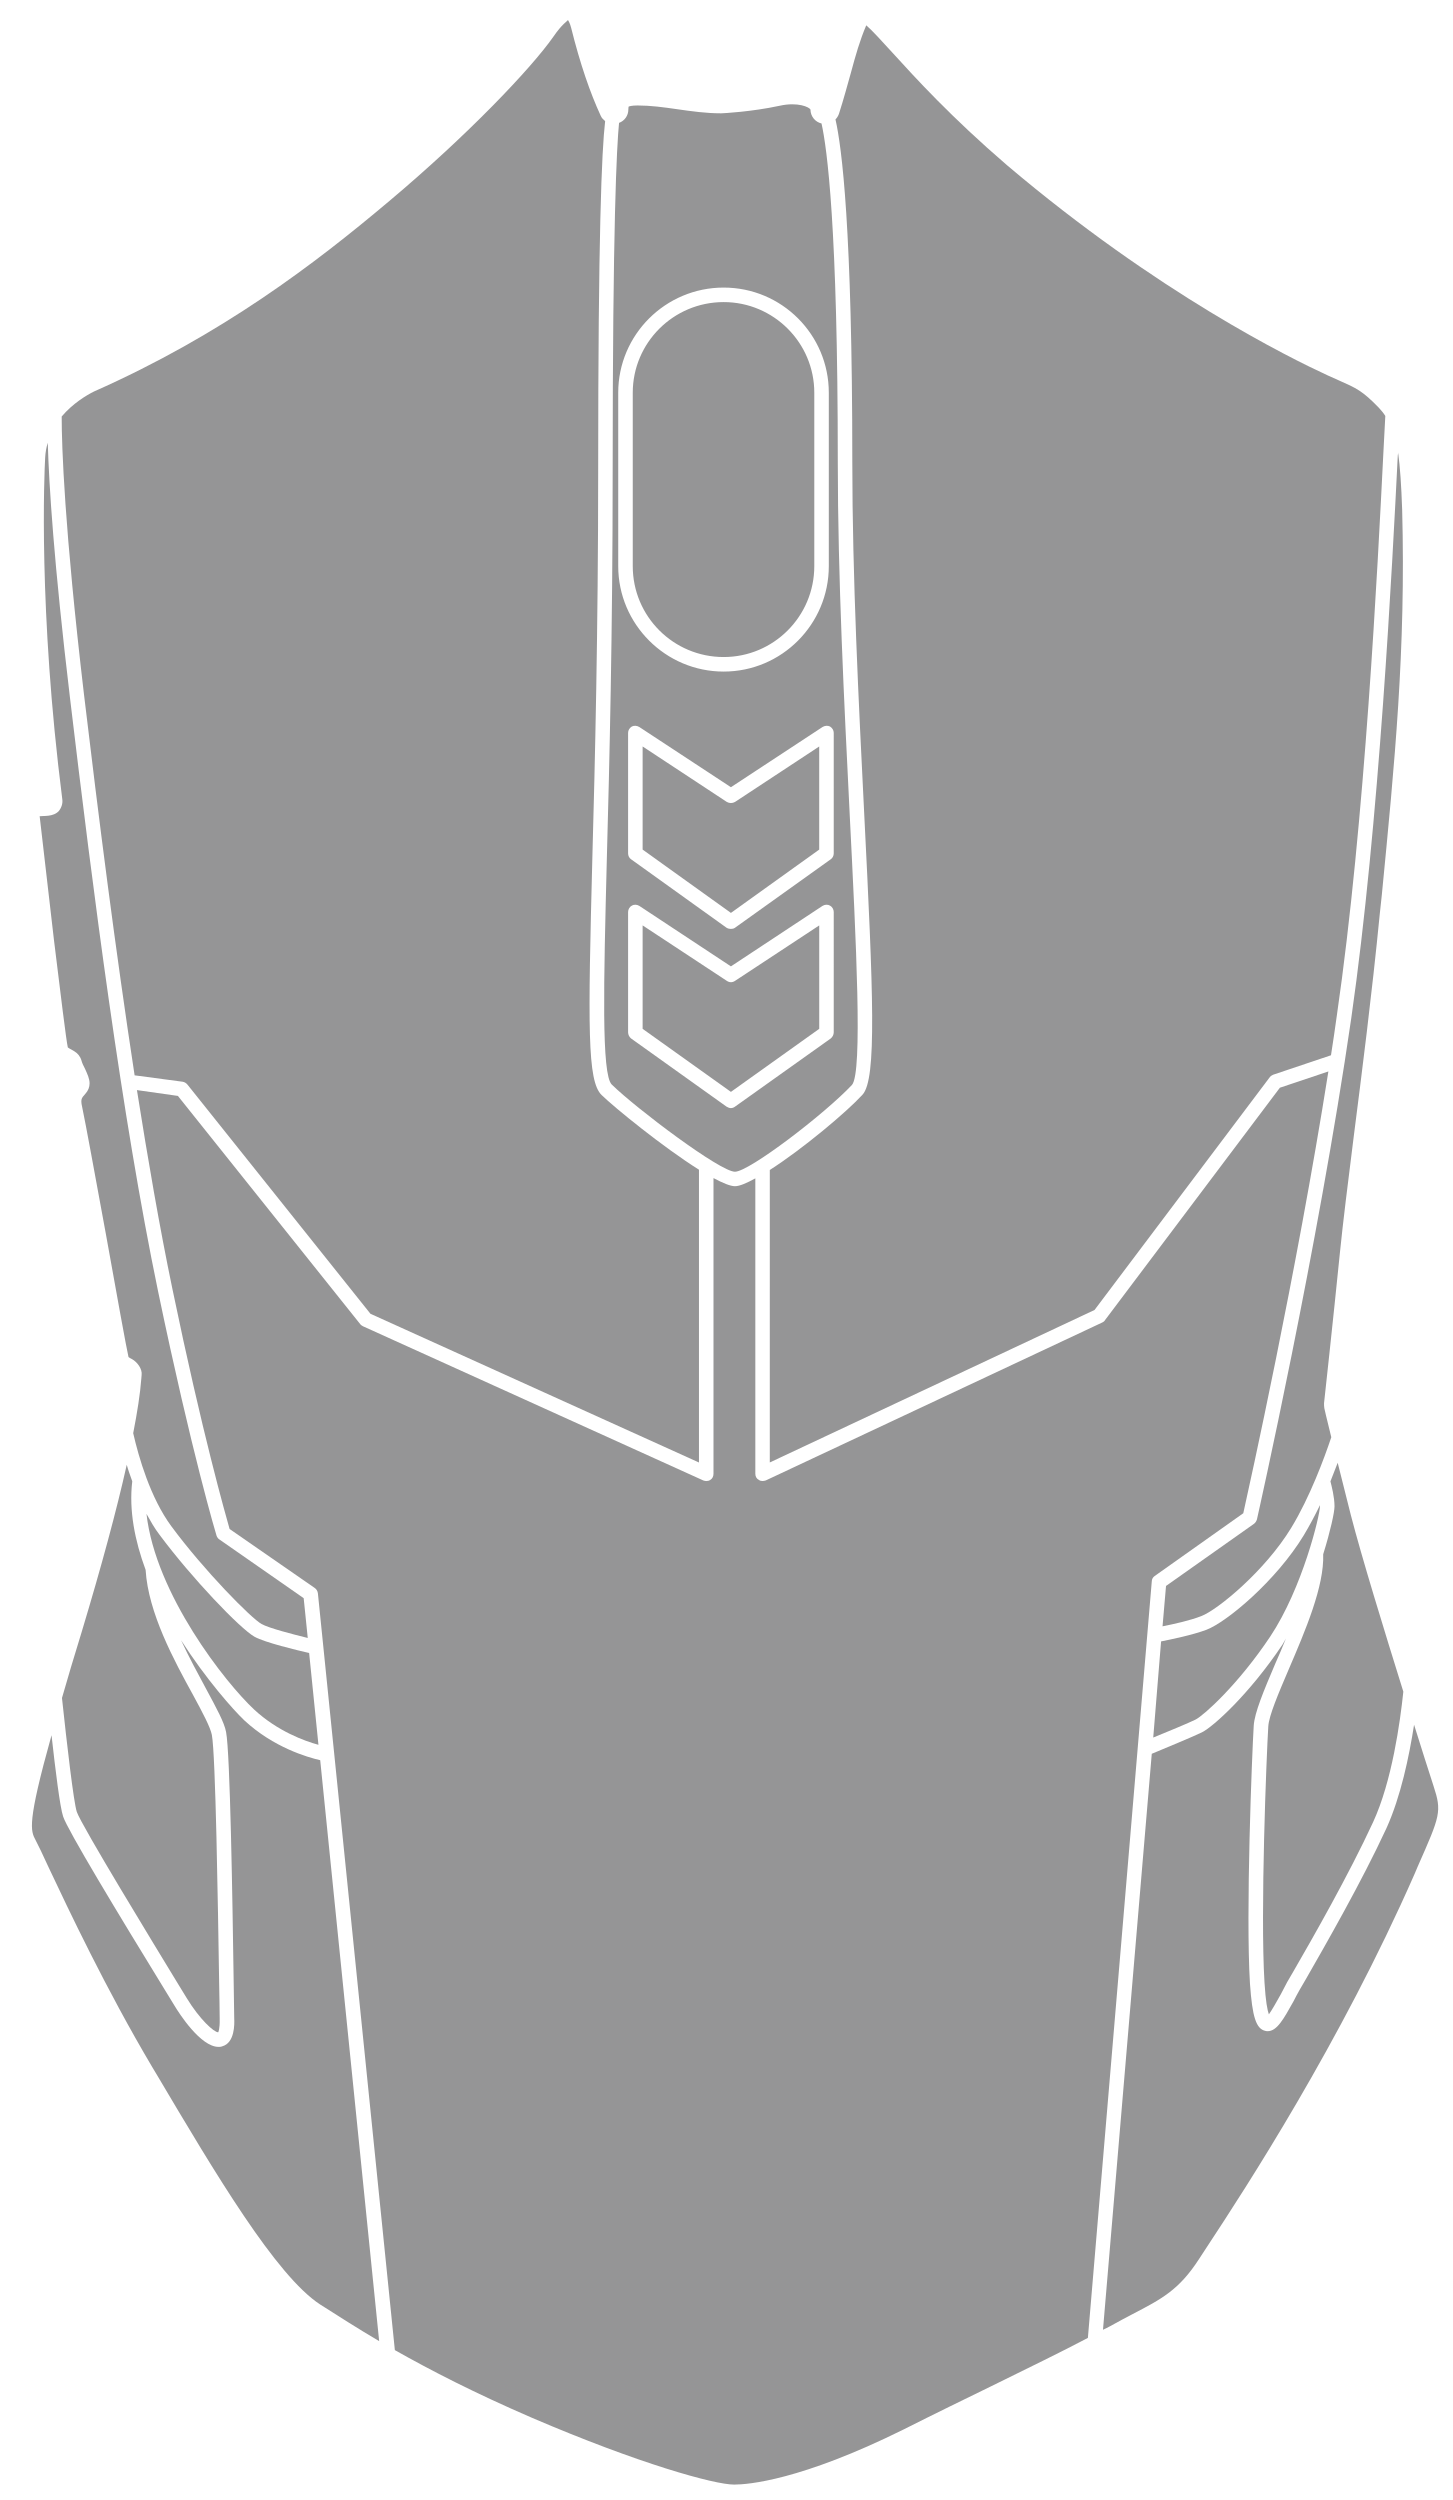
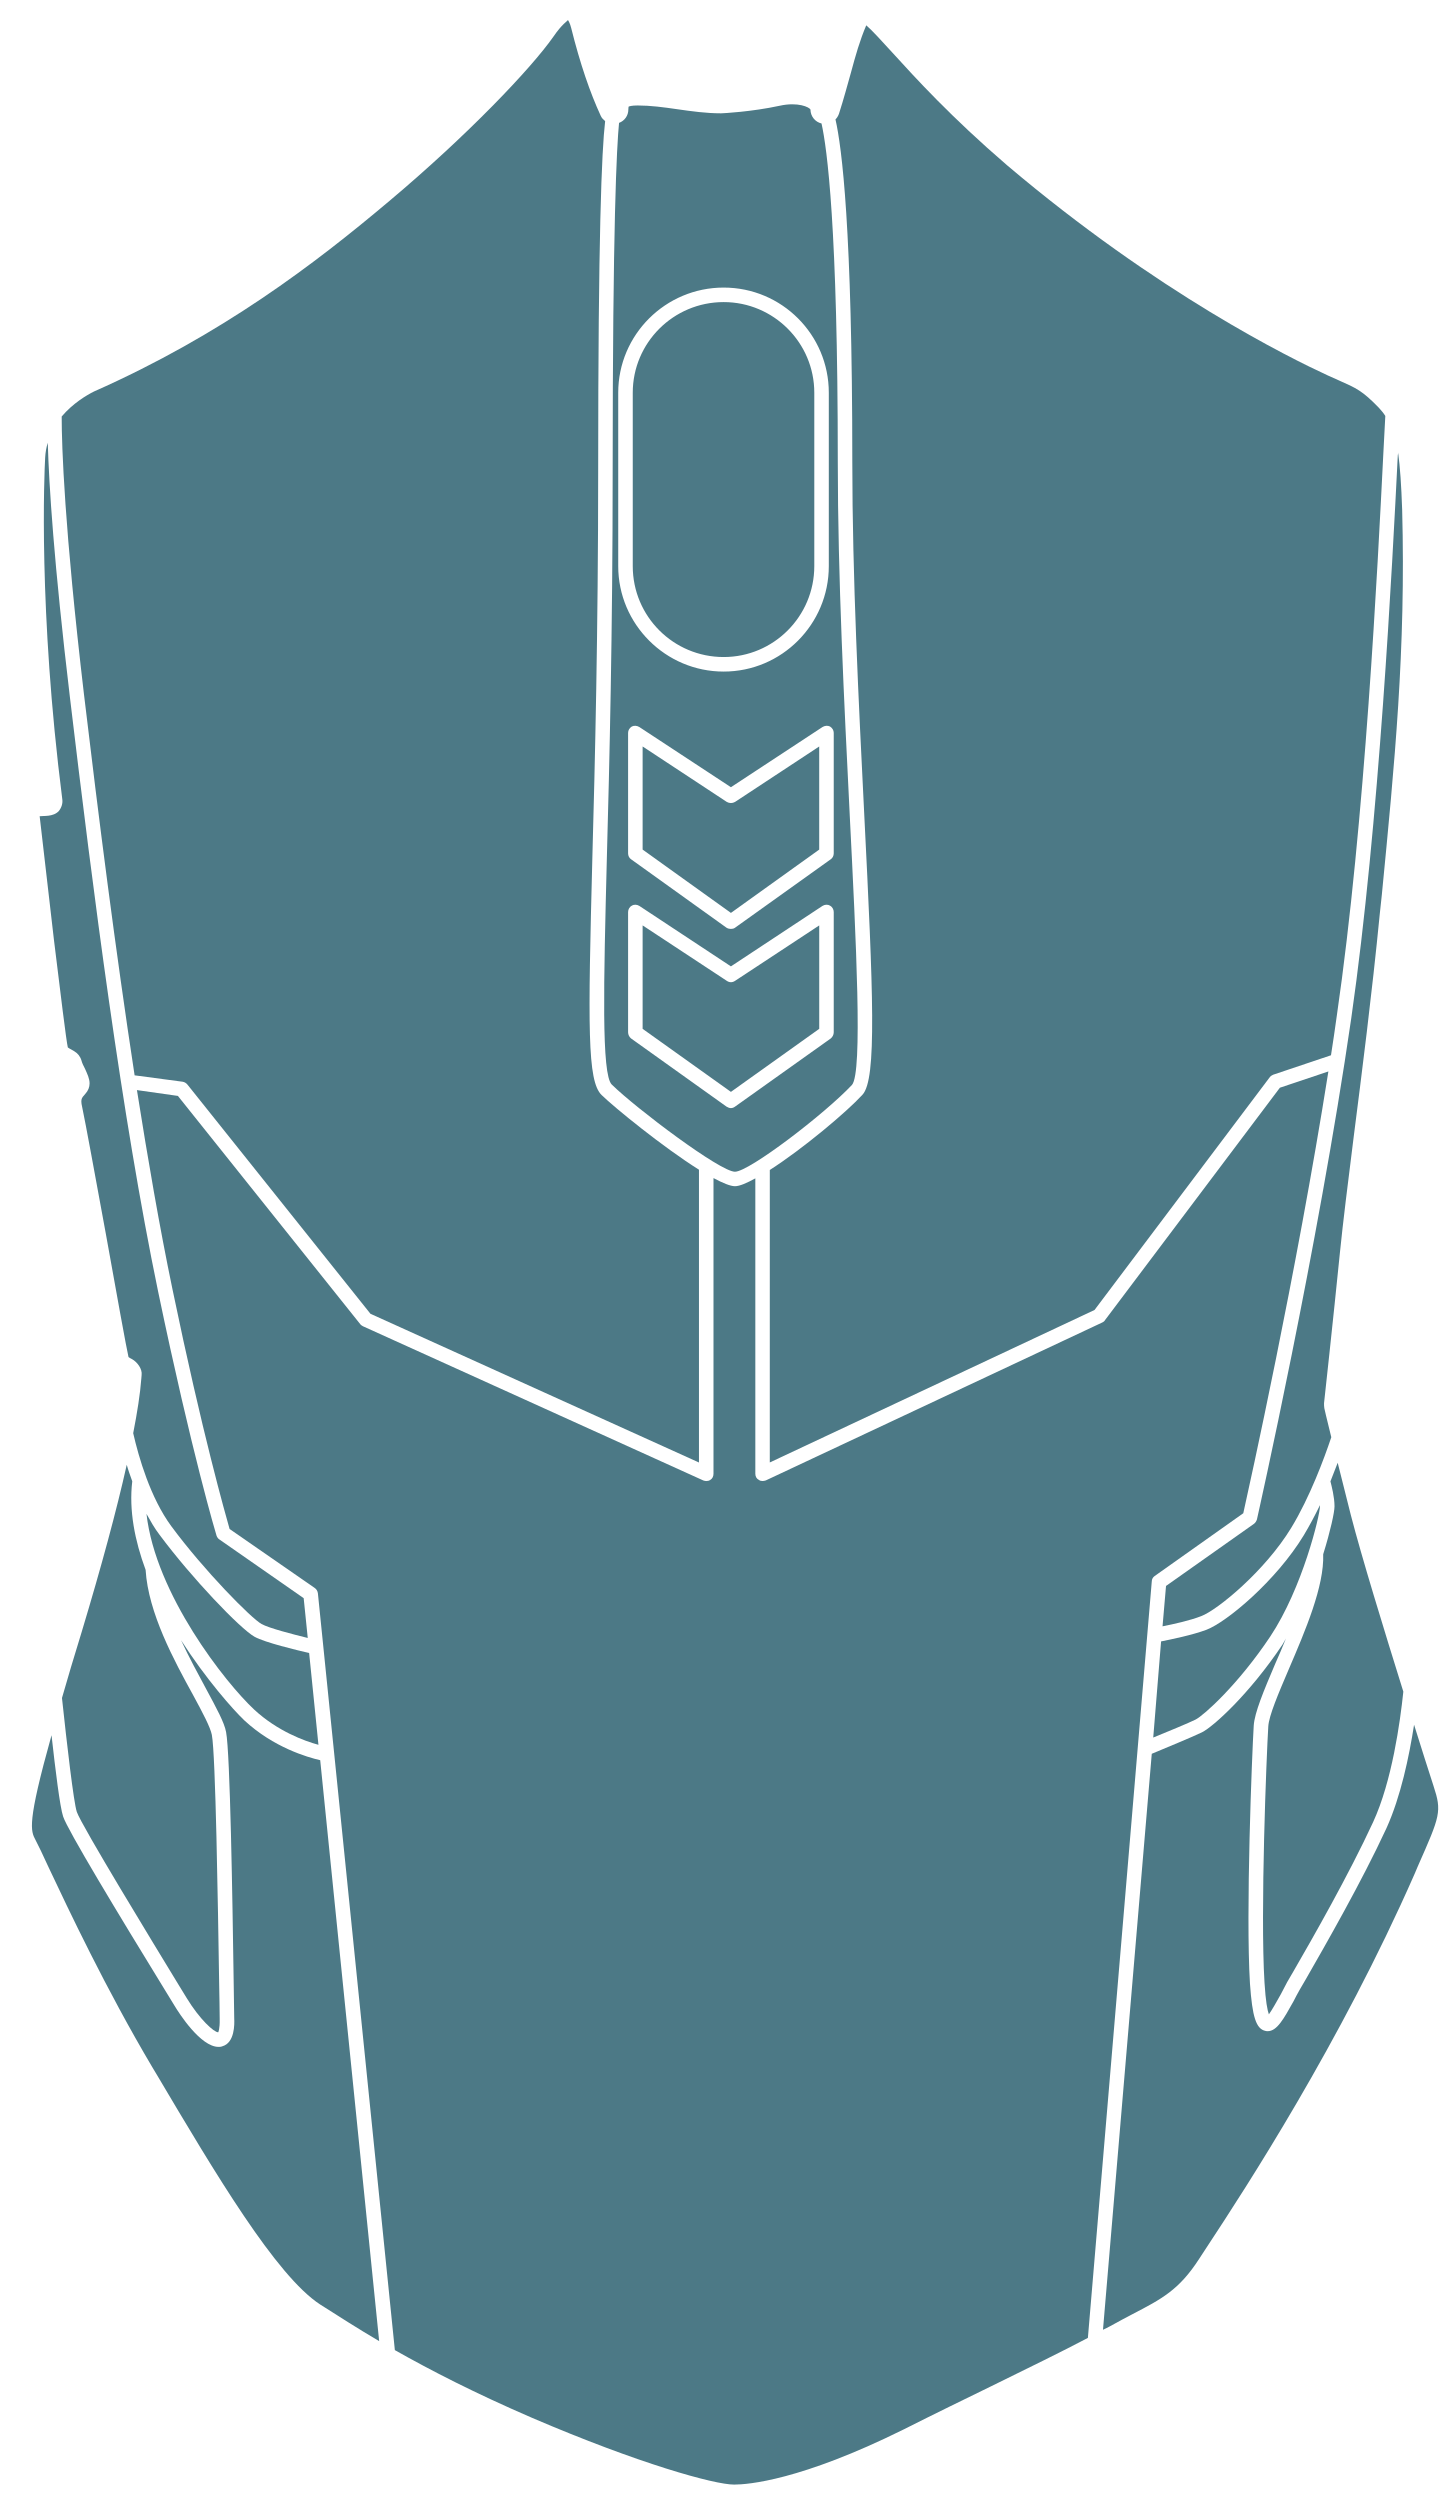
- <svg xmlns="http://www.w3.org/2000/svg" width="280pt" height="482pt" version="1.1" viewBox="0 0 280 482" id="svg380" fill="#959596">
+ <svg xmlns="http://www.w3.org/2000/svg" width="280pt" height="482pt" version="1.1" viewBox="0 0 280 482" id="svg380" fill="#4C7986">
  <defs id="defs350">
    <symbol id="u" overflow="visible">
      <path d="m 18.766,-1.125 c -0.969,0.5 -1.98,0.875 -3.031,1.125 -1.043,0.258 -2.137,0.391 -3.281,0.391 -3.398,0 -6.09,-0.945 -8.078,-2.844 -1.992,-1.906 -2.984,-4.484 -2.984,-7.734 0,-3.258 0.992,-5.836 2.984,-7.734 1.988,-1.906 4.68,-2.859 8.078,-2.859 1.145,0 2.238,0.133 3.281,0.391 1.051,0.25 2.062,0.625 3.031,1.125 v 4.219 c -0.98,-0.656 -1.945,-1.141 -2.891,-1.453 -0.949,-0.312 -1.949,-0.469 -3,-0.469 -1.875,0 -3.352,0.605 -4.422,1.812 -1.074,1.199 -1.609,2.856 -1.609,4.969 0,2.106 0.535,3.762 1.609,4.969 1.07,1.199 2.547,1.797 4.422,1.797 1.051,0 2.051,-0.148 3,-0.453 0.945,-0.312 1.91,-0.801 2.891,-1.469 z" id="path287" />
    </symbol>
    <symbol id="b" overflow="visible">
      <path d="m 13.734,-11.141 c -0.438,-0.195 -0.871,-0.344 -1.297,-0.438 -0.418,-0.102 -0.84,-0.156 -1.266,-0.156 -1.262,0 -2.231,0.406 -2.906,1.219 -0.68,0.805 -1.016,1.953 -1.016,3.453 v 7.062 H 2.359 v -15.312 h 4.891 v 2.516 c 0.625,-1 1.344,-1.727 2.156,-2.188 0.82,-0.469 1.801,-0.703 2.938,-0.703 0.164,0 0.344,0.012 0.531,0.031 0.195,0.012 0.477,0.039 0.844,0.078 z" id="path290" />
    </symbol>
    <symbol id="a" overflow="visible">
      <path d="m 17.641,-7.703 v 1.406 H 6.188 c 0.125,1.148 0.539,2.008 1.25,2.578 0.707,0.574 1.703,0.859 2.984,0.859 1.031,0 2.082,-0.148 3.156,-0.453 1.082,-0.312 2.191,-0.773 3.328,-1.391 v 3.766 c -1.156,0.438 -2.312,0.766 -3.469,0.984 -1.156,0.227 -2.312,0.344 -3.469,0.344 -2.773,0 -4.93,-0.703 -6.469,-2.109 -1.531,-1.406 -2.297,-3.379 -2.297,-5.922 0,-2.5 0.754,-4.461 2.266,-5.891 1.508,-1.438 3.582,-2.156 6.219,-2.156 2.406,0 4.332,0.73 5.781,2.188 1.445,1.449 2.172,3.383 2.172,5.797 z m -5.031,-1.625 c 0,-0.926 -0.273,-1.672 -0.812,-2.234 -0.543,-0.57 -1.25,-0.859 -2.125,-0.859 -0.949,0 -1.719,0.266 -2.312,0.797 -0.594,0.531 -0.965,1.297 -1.109,2.297 z" id="path293" />
    </symbol>
    <symbol id="k" overflow="visible">
      <path d="m 9.219,-6.891 c -1.023,0 -1.793,0.172 -2.312,0.516 -0.512,0.344 -0.766,0.855 -0.766,1.531 0,0.625 0.207,1.117 0.625,1.469 0.414,0.344 0.988,0.516 1.719,0.516 0.926,0 1.703,-0.328 2.328,-0.984 0.633,-0.664 0.953,-1.492 0.953,-2.484 v -0.562 z m 7.469,-1.844 V 0 h -4.922 v -2.266 c -0.656,0.93 -1.398,1.605 -2.219,2.031 -0.824,0.414 -1.824,0.625 -3,0.625 -1.586,0 -2.871,-0.457 -3.859,-1.375 -0.992,-0.926 -1.484,-2.129 -1.484,-3.609 0,-1.789 0.613,-3.102 1.844,-3.938 1.238,-0.844 3.18,-1.266 5.828,-1.266 h 2.891 v -0.391 c 0,-0.77 -0.309,-1.332 -0.922,-1.688 -0.617,-0.363 -1.57,-0.547 -2.859,-0.547 -1.055,0 -2.031,0.105 -2.938,0.312 -0.898,0.211 -1.73,0.523 -2.5,0.938 v -3.734 c 1.039,-0.25 2.086,-0.441 3.141,-0.578 1.062,-0.133 2.125,-0.203 3.188,-0.203 2.758,0 4.75,0.547 5.969,1.641 1.227,1.086 1.844,2.856 1.844,5.312 z" id="path296" />
    </symbol>
    <symbol id="d" overflow="visible">
      <path d="m 7.703,-19.656 v 4.344 H 12.75 v 3.5 H 7.703 v 6.5 c 0,0.711 0.141,1.188 0.422,1.438 0.281,0.25 0.836,0.375 1.672,0.375 h 2.516 v 3.5 h -4.188 c -1.938,0 -3.312,-0.398 -4.125,-1.203 -0.805,-0.812 -1.203,-2.18 -1.203,-4.109 v -6.5 h -2.422 v -3.5 h 2.422 v -4.344 z" id="path299" />
    </symbol>
    <symbol id="j" overflow="visible">
      <path d="m 12.766,-13.078 v -8.203 h 4.922 V -1e-4 H 12.766 v -2.219 c -0.668,0.906 -1.406,1.57 -2.219,1.984 -0.813,0.414 -1.758,0.625 -2.828,0.625 -1.887,0 -3.434,-0.75 -4.641,-2.25 -1.211,-1.5 -1.812,-3.426 -1.812,-5.781 0,-2.363 0.602,-4.297 1.812,-5.797 1.207,-1.5 2.754,-2.25 4.641,-2.25 1.062,0 2,0.215 2.812,0.641 0.82,0.43 1.566,1.086 2.234,1.969 z m -3.219,9.922 c 1.039,0 1.836,-0.379 2.391,-1.141 0.551,-0.77 0.828,-1.883 0.828,-3.344 0,-1.457 -0.277,-2.566 -0.828,-3.328 -0.555,-0.77 -1.352,-1.156 -2.391,-1.156 -1.043,0 -1.84,0.387 -2.391,1.156 -0.555,0.762 -0.828,1.871 -0.828,3.328 0,1.461 0.273,2.574 0.828,3.344 0.551,0.762 1.348,1.141 2.391,1.141 z" id="path302" />
    </symbol>
    <symbol id="i" overflow="visible">
      <path d="m 10.5,-3.156 c 1.051,0 1.852,-0.379 2.406,-1.141 0.551,-0.77 0.828,-1.883 0.828,-3.344 0,-1.457 -0.277,-2.566 -0.828,-3.328 -0.555,-0.77 -1.355,-1.156 -2.406,-1.156 -1.055,0 -1.859,0.387 -2.422,1.156 -0.555,0.773 -0.828,1.883 -0.828,3.328 0,1.449 0.273,2.559 0.828,3.328 0.562,0.773 1.367,1.156 2.422,1.156 z m -3.25,-9.922 c 0.676,-0.883 1.422,-1.539 2.234,-1.969 0.82,-0.426 1.766,-0.641 2.828,-0.641 1.895,0 3.445,0.75 4.656,2.25 1.207,1.5 1.812,3.434 1.812,5.797 0,2.356 -0.605,4.281 -1.812,5.781 -1.211,1.5 -2.762,2.25 -4.656,2.25 -1.062,0 -2.008,-0.211 -2.828,-0.625 C 8.672,-0.66 7.926,-1.32 7.25,-2.219 V -2e-5 H 2.359 v -21.281 H 7.25 Z" id="path305" />
    </symbol>
    <symbol id="h" overflow="visible">
      <path d="m 0.344,-15.312 h 4.891 l 4.125,10.391 3.5,-10.391 h 4.891 l -6.438,16.766 c -0.648,1.695 -1.402,2.883 -2.266,3.562 -0.867,0.688 -2,1.031 -3.406,1.031 H 2.797 V 2.829 h 1.531 c 0.832,0 1.438,-0.137 1.812,-0.406 C 6.523,2.161 6.82,1.692 7.031,1.016 L 7.172,0.595 Z" id="path308" />
    </symbol>
    <symbol id="g" overflow="visible">
      <path d="M 14.953,-3.719 H 6.734 L 5.422,0 H 0.141 L 7.703,-20.406 h 6.266 L 21.531,0 H 16.25 Z M 8.047,-7.5 h 5.578 l -2.781,-8.125 z" id="path311" />
    </symbol>
    <symbol id="t" overflow="visible">
      <path d="M 2.359,-21.281 H 7.25 V 0 H 2.359 Z" id="path314" />
    </symbol>
    <symbol id="c" overflow="visible">
      <path d="m 9.641,-12.188 c -1.086,0 -1.914,0.391 -2.484,1.172 -0.574,0.781 -0.859,1.906 -0.859,3.375 0,1.469 0.285,2.594 0.859,3.375 0.57,0.773 1.398,1.156 2.484,1.156 1.062,0 1.875,-0.383 2.438,-1.156 0.57,-0.781 0.859,-1.906 0.859,-3.375 0,-1.469 -0.289,-2.594 -0.859,-3.375 -0.562,-0.781 -1.375,-1.172 -2.438,-1.172 z m 0,-3.5 c 2.633,0 4.691,0.715 6.172,2.141 1.477,1.418 2.219,3.387 2.219,5.906 0,2.512 -0.742,4.481 -2.219,5.906 C 14.332,-0.317 12.273,0.39 9.641,0.39 6.992,0.39 4.926,-0.317 3.438,-1.735 1.945,-3.161 1.203,-5.13 1.203,-7.641 c 0,-2.519 0.742,-4.488 2.234,-5.906 1.488,-1.426 3.555,-2.141 6.203,-2.141 z" id="path317" />
    </symbol>
    <symbol id="f" overflow="visible">
      <path d="M 17.75,-9.328 V 0 h -4.922 v -7.141 c 0,-1.32 -0.031,-2.234 -0.094,-2.734 -0.062,-0.5 -0.168,-0.867 -0.312,-1.109 -0.188,-0.312 -0.449,-0.555 -0.781,-0.734 -0.324,-0.176 -0.695,-0.266 -1.109,-0.266 -1.023,0 -1.824,0.398 -2.406,1.188 -0.586,0.781 -0.875,1.871 -0.875,3.266 V -1e-4 H 2.359 v -15.312 H 7.25 v 2.234 c 0.738,-0.883 1.52,-1.539 2.344,-1.969 0.832,-0.426 1.75,-0.641 2.75,-0.641 1.77,0 3.113,0.547 4.031,1.641 0.914,1.086 1.375,2.656 1.375,4.719 z" id="path320" />
    </symbol>
    <symbol id="e" overflow="visible">
      <path d="m 12.422,-21.281 v 3.219 H 9.719 c -0.688,0 -1.172,0.125 -1.453,0.375 -0.273,0.25 -0.406,0.688 -0.406,1.312 v 1.062 h 4.188 v 3.5 H 7.86 V -2e-4 h -4.891 v -11.812 h -2.438 v -3.5 h 2.438 v -1.062 c 0,-1.664 0.461,-2.898 1.391,-3.703 0.926,-0.801 2.367,-1.203 4.328,-1.203 z" id="path323" />
    </symbol>
    <symbol id="s" overflow="visible">
      <path d="m 0.422,-15.312 h 4.891 l 3.828,10.578 3.797,-10.578 h 4.906 L 11.812,0 h -5.375 z" id="path326" />
    </symbol>
    <symbol id="r" overflow="visible">
      <path d="m 16.547,-12.766 c 0.613,-0.945 1.348,-1.672 2.203,-2.172 0.852,-0.5 1.789,-0.75 2.812,-0.75 1.758,0 3.098,0.547 4.016,1.641 0.926,1.086 1.391,2.656 1.391,4.719 V -4e-4 h -4.922 v -7.984 -0.359 c 0.008,-0.133 0.016,-0.32 0.016,-0.562 0,-1.082 -0.164,-1.863 -0.484,-2.344 -0.312,-0.488 -0.824,-0.734 -1.531,-0.734 -0.93,0 -1.648,0.387 -2.156,1.156 -0.512,0.762 -0.773,1.867 -0.781,3.312 v 7.516 h -4.922 v -7.984 c 0,-1.695 -0.148,-2.785 -0.438,-3.266 -0.293,-0.488 -0.812,-0.734 -1.562,-0.734 -0.938,0 -1.664,0.387 -2.172,1.156 -0.512,0.762 -0.766,1.859 -0.766,3.297 v 7.531 h -4.922 v -15.312 h 4.922 v 2.234 c 0.602,-0.863 1.289,-1.516 2.062,-1.953 0.781,-0.438 1.641,-0.656 2.578,-0.656 1.062,0 2,0.258 2.812,0.766 0.812,0.512 1.426,1.23 1.844,2.156 z" id="path329" />
    </symbol>
    <symbol id="q" overflow="visible">
      <path d="M 17.75,-9.328 V 0 h -4.922 v -7.109 c 0,-1.344 -0.031,-2.266 -0.094,-2.766 -0.062,-0.5 -0.168,-0.867 -0.312,-1.109 -0.188,-0.312 -0.449,-0.555 -0.781,-0.734 -0.324,-0.176 -0.695,-0.266 -1.109,-0.266 -1.023,0 -1.824,0.398 -2.406,1.188 -0.586,0.781 -0.875,1.871 -0.875,3.266 V -1e-4 H 2.359 v -21.281 H 7.25 v 8.203 c 0.738,-0.883 1.52,-1.539 2.344,-1.969 0.832,-0.426 1.75,-0.641 2.75,-0.641 1.77,0 3.113,0.547 4.031,1.641 0.914,1.086 1.375,2.656 1.375,4.719 z" id="path332" />
    </symbol>
    <symbol id="p" overflow="visible">
      <path d="m 2.578,-20.406 h 5.875 l 7.422,14 v -14 h 4.984 V 0 h -5.875 L 7.562,-14 V 0 H 2.578 Z" id="path335" />
    </symbol>
    <symbol id="o" overflow="visible">
      <path d="m 2.188,-5.969 v -9.344 h 4.922 v 1.531 c 0,0.836 -0.008,1.875 -0.016,3.125 -0.012,1.25 -0.016,2.086 -0.016,2.5 0,1.242 0.031,2.133 0.094,2.672 0.07,0.543 0.18,0.934 0.328,1.172 0.207,0.324 0.473,0.574 0.797,0.75 0.32,0.168 0.691,0.25 1.109,0.25 1.02,0 1.82,-0.391 2.406,-1.172 0.582,-0.781 0.875,-1.867 0.875,-3.266 v -7.562 h 4.891 V -6e-4 H 12.688 V -2.219 C 11.945,-1.321 11.164,-0.661 10.344,-0.235 9.519,0.179 8.609,0.39 7.609,0.39 5.848,0.39 4.504,-0.149 3.578,-1.235 2.648,-2.317 2.188,-3.895 2.188,-5.969 Z" id="path338" />
    </symbol>
    <symbol id="n" overflow="visible">
      <path d="m 2.578,-20.406 h 8.734 c 2.594,0 4.582,0.578 5.969,1.734 1.395,1.148 2.094,2.789 2.094,4.922 0,2.137 -0.699,3.781 -2.094,4.938 -1.387,1.156 -3.375,1.734 -5.969,1.734 H 7.828 V 3e-4 h -5.25 z m 5.25,3.812 v 5.703 H 10.75 c 1.02,0 1.805,-0.25 2.359,-0.75 0.562,-0.5 0.844,-1.203 0.844,-2.109 0,-0.914 -0.281,-1.617 -0.844,-2.109 -0.555,-0.488 -1.34,-0.734 -2.359,-0.734 z" id="path341" />
    </symbol>
    <symbol id="m" overflow="visible">
      <path d="M 2.359,-15.312 H 7.25 v 15.031 c 0,2.051 -0.496,3.617 -1.484,4.703 -0.98,1.082 -2.406,1.625 -4.281,1.625 H -0.938 V 2.828 h 0.859 c 0.926,0 1.562,-0.211 1.906,-0.625 0.352,-0.418 0.531,-1.246 0.531,-2.484 z m 0,-5.969 H 7.25 v 4 H 2.359 Z" id="path344" />
    </symbol>
    <symbol id="l" overflow="visible">
      <path d="m 14.719,-14.828 v 3.984 c -0.656,-0.457 -1.324,-0.797 -2,-1.016 -0.668,-0.219 -1.359,-0.328 -2.078,-0.328 -1.367,0 -2.434,0.402 -3.203,1.203 -0.762,0.793 -1.141,1.906 -1.141,3.344 0,1.43 0.379,2.543 1.141,3.344 0.77,0.793 1.836,1.188 3.203,1.188 0.758,0 1.484,-0.109 2.172,-0.328 0.688,-0.227 1.32,-0.566 1.906,-1.016 v 4 c -0.762,0.281 -1.539,0.488 -2.328,0.625 -0.781,0.145 -1.574,0.219 -2.375,0.219 -2.762,0 -4.922,-0.707 -6.484,-2.125 -1.555,-1.414 -2.328,-3.383 -2.328,-5.906 0,-2.531 0.773,-4.504 2.328,-5.922 1.562,-1.414 3.723,-2.125 6.484,-2.125 0.801,0 1.594,0.074 2.375,0.219 0.781,0.137 1.555,0.352 2.328,0.641 z" id="path347" />
    </symbol>
  </defs>
  <g id="g378" transform="translate(-211.0946,-38.73341)">
    <path d="m 225.9,388.06 c -0.617,-1.902 -1.902,-13.047 -2.856,-21.953 1.062,-3.695 2.297,-7.894 3.809,-12.77 3.809,-12.656 6.719,-23.406 8.68,-32.199 0.281,1.062 0.672,2.07 1.062,3.191 -0.672,5.602 0.504,11.48 2.574,17.078 0.504,8.289 5.488,17.473 9.184,24.191 1.793,3.305 3.305,6.16 3.586,7.617 0.727,3.754 1.176,33.098 1.398,47.207 0.055,3.305 0.113,5.938 0.113,7.504 0.055,2.07 -0.281,2.633 -0.281,2.633 -0.84,0 -3.586,-2.519 -6.047,-6.551 l -1.68,-2.742 c -4.59,-7.559 -18.645,-30.574 -19.543,-33.207 z" id="path352" />
    <path d="m 235.87,300.37 c -0.281,-1.062 -2.465,-13.105 -4.367,-23.742 -2.07,-11.312 -4.031,-21.953 -4.426,-23.742 -0.504,-2.238 -0.391,-2.297 0.504,-3.305 0.504,-0.559 0.785,-1.23 0.785,-1.961 0,-0.953 -0.449,-1.848 -0.895,-2.856 -0.281,-0.504 -0.559,-1.121 -0.672,-1.566 -0.223,-0.785 -0.727,-1.398 -1.398,-1.793 -0.953,-0.504 -1.23,-0.727 -1.23,-0.727 -0.281,-1.121 -1.457,-10.754 -2.688,-20.832 -1.176,-10.078 -2.406,-20.719 -2.742,-23.742 0.672,-0.113 2.633,0.168 3.695,-1.008 0.504,-0.617 0.785,-1.457 0.672,-2.238 -4.648,-36.512 -3.473,-63 -3.305,-65.91 0.055,-1.008 0.223,-1.961 0.504,-2.856 0.223,8.062 1.176,23.129 4.258,49 4.481,37.633 9.969,80.641 17.023,114.69 6.496,31.191 11.199,46.871 11.258,47.039 0.113,0.281 0.281,0.559 0.559,0.727 l 16.238,11.312 0.785,7.672 c -2.969,-0.727 -7.504,-1.902 -8.902,-2.688 -1.961,-1.062 -11.09,-10.305 -17.414,-18.871 -4.031,-5.488 -6.273,-13.273 -7.336,-17.922 0.785,-4.031 1.344,-7.559 1.566,-10.527 l 0.055,-0.672 c 0.168,-1.176 -0.84,-2.519 -1.848,-3.078 -0.23,-0.121 -0.566,-0.289 -0.68,-0.402 z" id="path354" />
    <path d="m 260.17,354.3 c 2.016,1.121 8.121,2.574 10.527,3.137 l 1.793,17.695 c -2.688,-0.727 -7.894,-2.633 -12.375,-6.777 -5.543,-5.152 -19.039,-22.289 -20.777,-37.742 0.785,1.398 1.566,2.801 2.519,4.031 6.16,8.289 15.512,18.086 18.312,19.656 z" id="path356" />
    <path d="m 272.83,378.1 11.367,112 c -4.199,-2.465 -7.84,-4.816 -11.367,-7.055 -8.512,-5.543 -20.215,-25.258 -31.527,-44.352 l -0.84,-1.398 c -8.961,-15.121 -16.129,-30.352 -19.992,-38.527 -1.176,-2.574 -2.07,-4.426 -2.519,-5.266 -0.953,-1.793 -1.68,-3.191 3.078,-20.215 0.727,6.551 1.625,13.887 2.238,15.68 0.84,2.574 10.473,18.535 19.824,33.77 l 1.68,2.742 c 0.84,1.398 4.984,7.894 8.457,7.894 0.223,0 0.449,0 0.727,-0.113 2.406,-0.672 2.352,-4.258 2.297,-5.375 l -0.113,-7.504 c -0.223,-15.289 -0.672,-43.68 -1.457,-47.711 -0.336,-1.848 -1.848,-4.594 -3.863,-8.344 -1.512,-2.801 -3.246,-5.992 -4.816,-9.352 4.816,7.504 10.023,13.383 12.207,15.457 5.606,5.203 12.156,7.106 14.621,7.668 z" id="path358" />
    <path d="m 227.3,172.74 c -3.809,-32.367 -4.312,-47.992 -4.312,-53.703 2.129,-2.519 4.762,-4.09 6.215,-4.816 24.754,-10.977 42.672,-24.695 56.953,-36.734 15.062,-12.656 27.328,-25.535 31.641,-31.695 1.68,-2.465 2.742,-3.023 2.801,-3.191 0.113,0.168 0.391,0.617 0.617,1.512 1.734,6.945 3.641,12.488 5.711,16.969 0.168,0.391 0.504,0.727 0.84,1.008 -0.672,5.769 -1.344,21.895 -1.344,67.594 0,30.855 -0.617,56.055 -1.121,74.426 -0.84,32.648 -1.008,43.062 1.793,45.754 2.465,2.406 11.816,10.023 18.762,14.391 v 56.449 l -63.336,-28.672 -35.281,-44.184 c -0.223,-0.281 -0.559,-0.504 -0.953,-0.559 l -9.238,-1.23 c -3.699,-24.203 -6.945,-49.793 -9.746,-73.316 z" id="path360" />
    <path d="m 352.8,193.35 16.238,-10.695 v 19.879 l -17.023,12.207 -17.023,-12.207 v -19.879 l 16.238,10.695 c 0.504,0.281 1.066,0.281 1.57,0 z" id="path362" />
    <path d="m 352.8,227.85 c -0.504,0.336 -1.062,0.336 -1.566,0 l -16.238,-10.695 v 19.938 l 17.023,12.152 17.023,-12.152 v -19.938 z m 0,0 c -0.504,0.336 -1.062,0.336 -1.566,0 l -16.238,-10.695 v 19.938 l 17.023,12.152 17.023,-12.152 v -19.938 z m 22.117,-32.09 c -1.062,-21.449 -2.297,-45.754 -2.297,-67.984 0,-45.305 -2.07,-60.48 -3.137,-65.238 -1.23,-0.281 -2.129,-1.398 -2.129,-2.688 -0.223,-0.449 -2.406,-1.512 -5.938,-0.727 -5.434,1.176 -10.977,1.457 -11.258,1.457 h -0.113 c -2.801,0 -5.602,-0.391 -8.344,-0.785 -2.688,-0.391 -5.207,-0.727 -7.672,-0.727 -1.176,0 -1.625,0.168 -1.734,0.223 0,0 -0.055,0.223 -0.055,0.559 0,1.176 -0.727,2.184 -1.793,2.574 -0.449,4.594 -1.23,19.488 -1.23,67.258 0,30.91 -0.617,56.113 -1.121,74.48 -0.617,24.246 -1.062,41.719 0.953,43.68 4.762,4.648 20.887,16.801 23.742,16.801 2.742,0 17.305,-11.145 22.566,-16.742 2.082,-2.41 0.793,-27.723 -0.441,-52.141 z m -44.629,-81.309 c 0,-11.199 9.129,-20.273 20.328,-20.273 11.199,0 20.273,9.07 20.273,20.273 v 33.434 c 0,11.199 -9.07,20.328 -20.273,20.328 -11.199,0 -20.328,-9.129 -20.328,-20.328 z m 41.551,123.31 c 0,0.449 -0.223,0.895 -0.559,1.176 l -18.48,13.16 c -0.223,0.168 -0.504,0.281 -0.785,0.281 -0.281,0 -0.559,-0.113 -0.84,-0.281 l -18.426,-13.16 c -0.336,-0.281 -0.559,-0.727 -0.559,-1.176 v -23.184 c 0,-0.504 0.281,-1.008 0.727,-1.23 0.449,-0.281 1.008,-0.223 1.457,0.055 l 17.641,11.648 17.641,-11.648 c 0.449,-0.281 1.008,-0.336 1.457,-0.055 0.449,0.223 0.727,0.727 0.727,1.23 z m 0,-34.492 c 0,0.449 -0.223,0.895 -0.559,1.121 l -18.48,13.215 c -0.223,0.168 -0.504,0.223 -0.785,0.223 -0.281,0 -0.559,-0.055 -0.84,-0.223 l -18.426,-13.215 c -0.336,-0.223 -0.559,-0.672 -0.559,-1.121 v -23.238 c 0,-0.504 0.281,-0.953 0.727,-1.23 0.449,-0.223 1.008,-0.168 1.457,0.113 l 17.641,11.594 17.641,-11.594 c 0.449,-0.281 1.008,-0.336 1.457,-0.113 0.449,0.281 0.727,0.727 0.727,1.23 z m -20.609,24.582 -16.238,-10.695 v 19.938 l 17.023,12.152 17.023,-12.152 V 217.156 L 352.8,227.851 c -0.504,0.336 -1.066,0.336 -1.57,0 z m -0.613,-62.441 c 9.633,0 17.473,-7.84 17.473,-17.527 v -33.434 c 0,-9.633 -7.84,-17.473 -17.473,-17.473 -9.688,0 -17.527,7.84 -17.527,17.473 v 33.434 c -0.004,9.688 7.84,17.527 17.527,17.527 z" id="path364" />
    <path d="m 465.58,328.93 v 0.223 c 0,1.734 -3.359,15.734 -9.574,25.09 -6.16,9.238 -12.77,15.176 -14.391,16.016 -1.23,0.617 -5.543,2.406 -8.176,3.473 l 1.512,-18.535 c 1.961,-0.391 6.047,-1.23 8.734,-2.238 3.977,-1.512 13.496,-9.52 18.762,-18.199 1.117,-1.855 2.184,-3.871 3.133,-5.828 z" id="path366" />
    <path d="m 433.16,343.6 -12.32,145.88 c -4.984,2.633 -11.199,5.656 -18.594,9.297 -5.039,2.465 -10.695,5.207 -16.91,8.344 -19.879,9.855 -30.07,10.641 -32.703,10.641 -3.809,0 -18.367,-4.031 -38.977,-12.879 -11.145,-4.816 -19.488,-9.129 -26.434,-13.047 l -14.84,-145.94 c -0.055,-0.391 -0.281,-0.785 -0.617,-1.008 l -16.406,-11.367 c -0.785,-2.801 -5.207,-18.199 -11.031,-46.312 -2.465,-11.871 -4.703,-24.863 -6.832,-38.305 l 7.894,1.121 35.168,44.016 c 0.113,0.168 0.336,0.281 0.504,0.391 l 65.633,29.734 c 0.168,0.055 0.391,0.113 0.559,0.113 0.281,0 0.559,-0.055 0.785,-0.223 0.391,-0.223 0.617,-0.672 0.617,-1.176 v -57.012 c 1.793,0.953 3.246,1.566 4.144,1.566 0.895,0 2.297,-0.617 3.922,-1.512 v 56.953 c 0,0.504 0.223,0.953 0.672,1.176 0.223,0.168 0.449,0.223 0.727,0.223 0.223,0 0.391,-0.055 0.617,-0.113 l 64.902,-30.465 c 0.223,-0.113 0.391,-0.223 0.504,-0.449 l 33.711,-44.801 9.352,-3.137 c -6.215,39.312 -15.289,80.137 -16.406,85.176 l -17.078,12.098 c -0.34,0.23 -0.562,0.621 -0.562,1.016 z" id="path368" />
    <path d="m 375.42,127.78 c 0,-44.969 -2.016,-60.648 -3.246,-66.023 0.277,-0.281 0.5,-0.617 0.668,-1.066 0.953,-2.969 1.625,-5.543 2.297,-7.894 0.953,-3.527 1.734,-6.273 2.969,-9.184 1.176,1.008 3.078,3.137 4.984,5.207 4.535,4.984 11.367,12.488 22.176,21.785 29.062,24.641 54.602,37.184 61.77,40.488 l 2.129,0.953 c 3.414,1.512 4.594,2.016 7.785,5.32 0.449,0.504 0.895,1.008 1.23,1.566 -0.113,1.902 -0.223,4.426 -0.391,7.449 -1.062,21.168 -3.527,70.84 -8.961,108.19 -0.336,2.519 -0.727,5.039 -1.121,7.617 l -11.148,3.75 c -0.281,0.113 -0.504,0.281 -0.672,0.504 l -33.77,44.855 -62.609,29.398 0.004,-56.391 c 6.383,-4.09 14.785,-11.145 17.863,-14.504 2.801,-2.969 2.07,-19.711 0.336,-54.207 -1.062,-21.395 -2.293,-45.641 -2.293,-67.816 z" id="path370" />
    <path d="m 471.52,330.78 c 2.129,8.23 6.383,22.062 10.137,34.105 -0.617,5.879 -2.184,17.246 -5.824,25.145 -4.703,10.191 -11.648,22.344 -15.398,28.84 l -1.176,2.016 c -0.391,0.785 -0.84,1.566 -1.23,2.352 -0.727,1.289 -1.68,3.023 -2.297,3.863 -0.281,-0.785 -0.617,-2.465 -0.84,-6.106 -0.84,-13.609 0.391,-43.902 0.727,-49.391 0.113,-2.07 1.961,-6.383 3.922,-10.977 3.246,-7.559 6.887,-16.07 6.664,-22.23 1.398,-4.481 2.184,-8.121 2.184,-9.238 0,-1.793 -0.559,-3.922 -0.785,-4.816 0.504,-1.289 0.953,-2.465 1.398,-3.586 0.672,2.742 1.512,6.047 2.519,10.023 z" id="path372" />
    <path d="m 471.63,234.96 c 5.375,-37.465 7.894,-87.191 8.961,-108.47 0.055,-0.168 0.055,-0.336 0.055,-0.504 0.391,2.801 0.617,6.273 0.785,11.031 0.727,26.992 -1.457,48.887 -3.922,74.258 l -0.391,3.641 c -1.512,15.512 -3.473,30.801 -5.039,43.062 -1.121,8.902 -2.07,16.52 -2.633,22.121 -1.344,13.383 -3.078,29.176 -3.078,29.176 0,0.336 0,0.617 0.055,0.953 0,0 0.391,1.793 1.344,5.602 -1.344,4.031 -4.144,11.594 -7.727,17.473 -5.039,8.289 -14.223,15.848 -17.359,17.023 -2.129,0.84 -5.434,1.566 -7.449,1.961 l 0.672,-7.785 16.969,-11.984 c 0.281,-0.223 0.449,-0.504 0.559,-0.84 0.109,-0.508 11.703,-51.918 18.199,-96.715 z" id="path374" />
    <path d="m 487.48,383.08 c 1.625,4.93 1.289,5.711 -3.023,15.457 l -0.617,1.457 c -14.336,32.648 -32.762,60.871 -39.762,71.512 l -1.793,2.742 c -3.863,5.992 -7.223,7.727 -12.824,10.641 -1.344,0.727 -2.801,1.457 -4.367,2.352 -0.391,0.223 -0.895,0.449 -1.344,0.672 l 9.406,-111.05 c 2.129,-0.895 8.121,-3.359 9.688,-4.144 2.129,-1.062 9.07,-7.281 15.512,-16.91 0.223,-0.391 0.449,-0.785 0.672,-1.176 -0.672,1.68 -1.398,3.359 -2.07,4.871 -2.238,5.266 -3.977,9.406 -4.144,11.93 -0.336,5.543 -1.566,36.008 -0.727,49.727 0.449,6.441 1.176,8.734 2.969,9.129 0.168,0.055 0.336,0.055 0.449,0.055 1.793,0 3.078,-2.352 4.984,-5.769 0.391,-0.785 0.785,-1.512 1.23,-2.297 l 1.176,-2.016 c 3.754,-6.551 10.754,-18.762 15.512,-29.062 2.742,-6.047 4.367,-13.777 5.32,-19.938 1.457,4.707 2.801,8.852 3.754,11.816 z" id="path376" />
  </g>
</svg>
